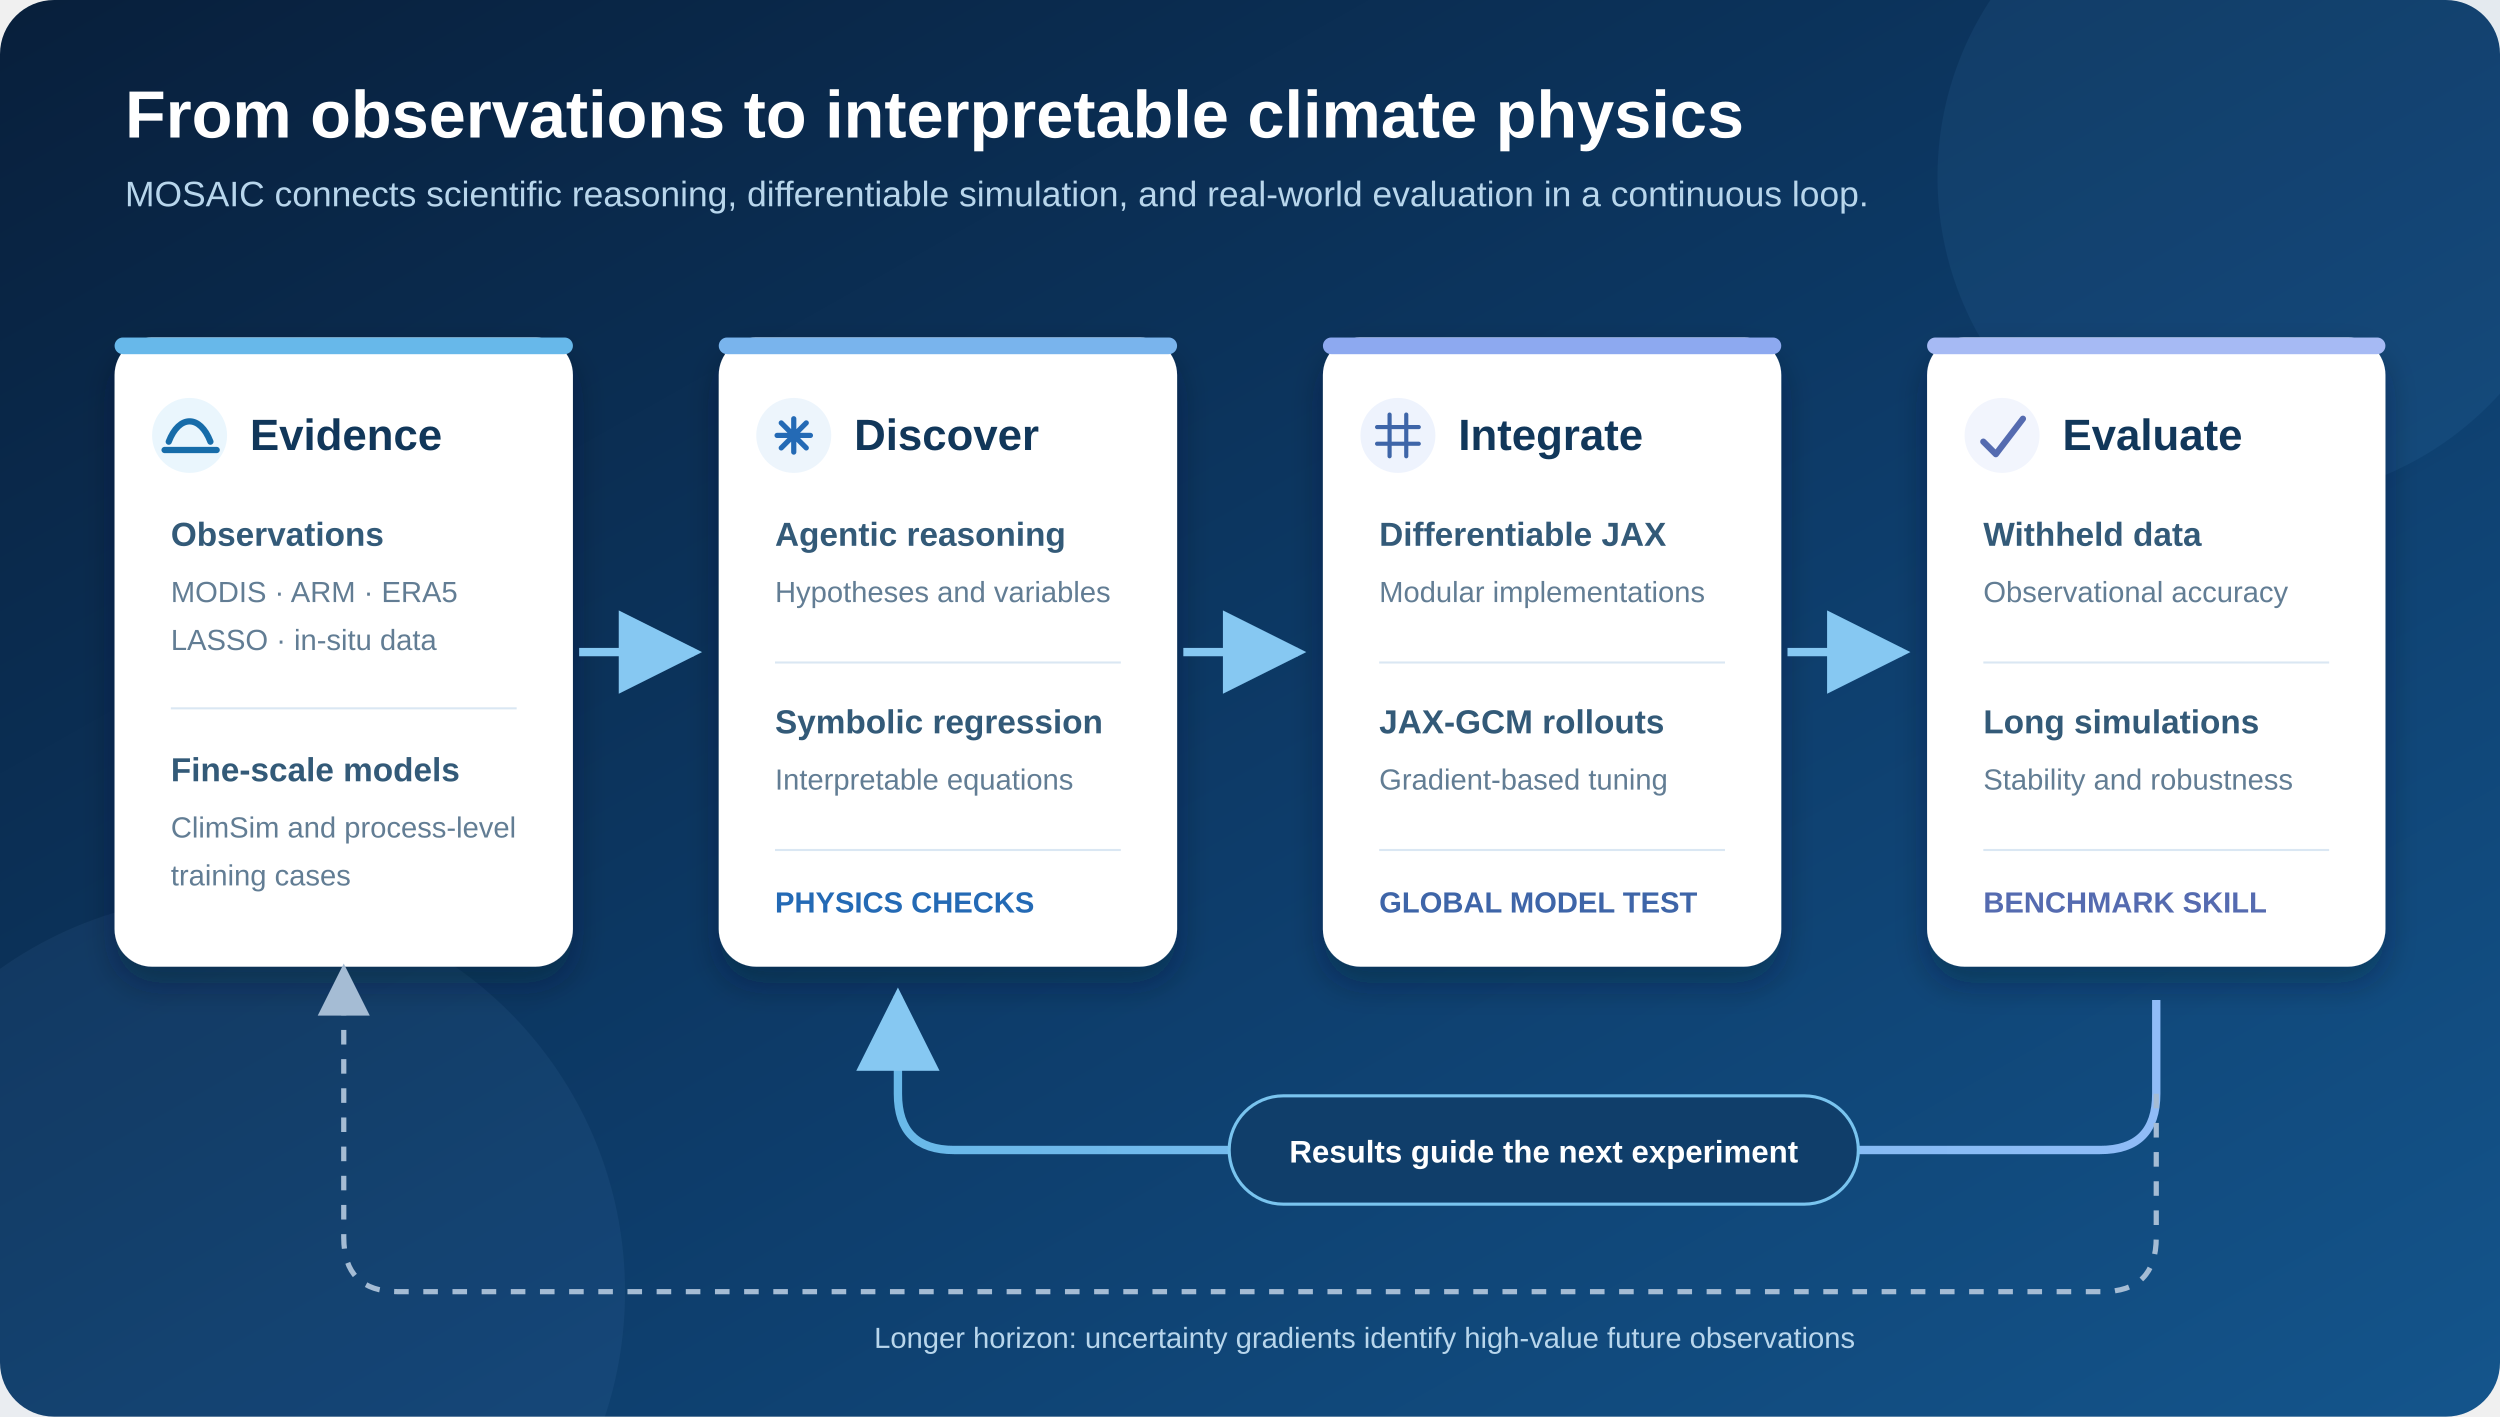
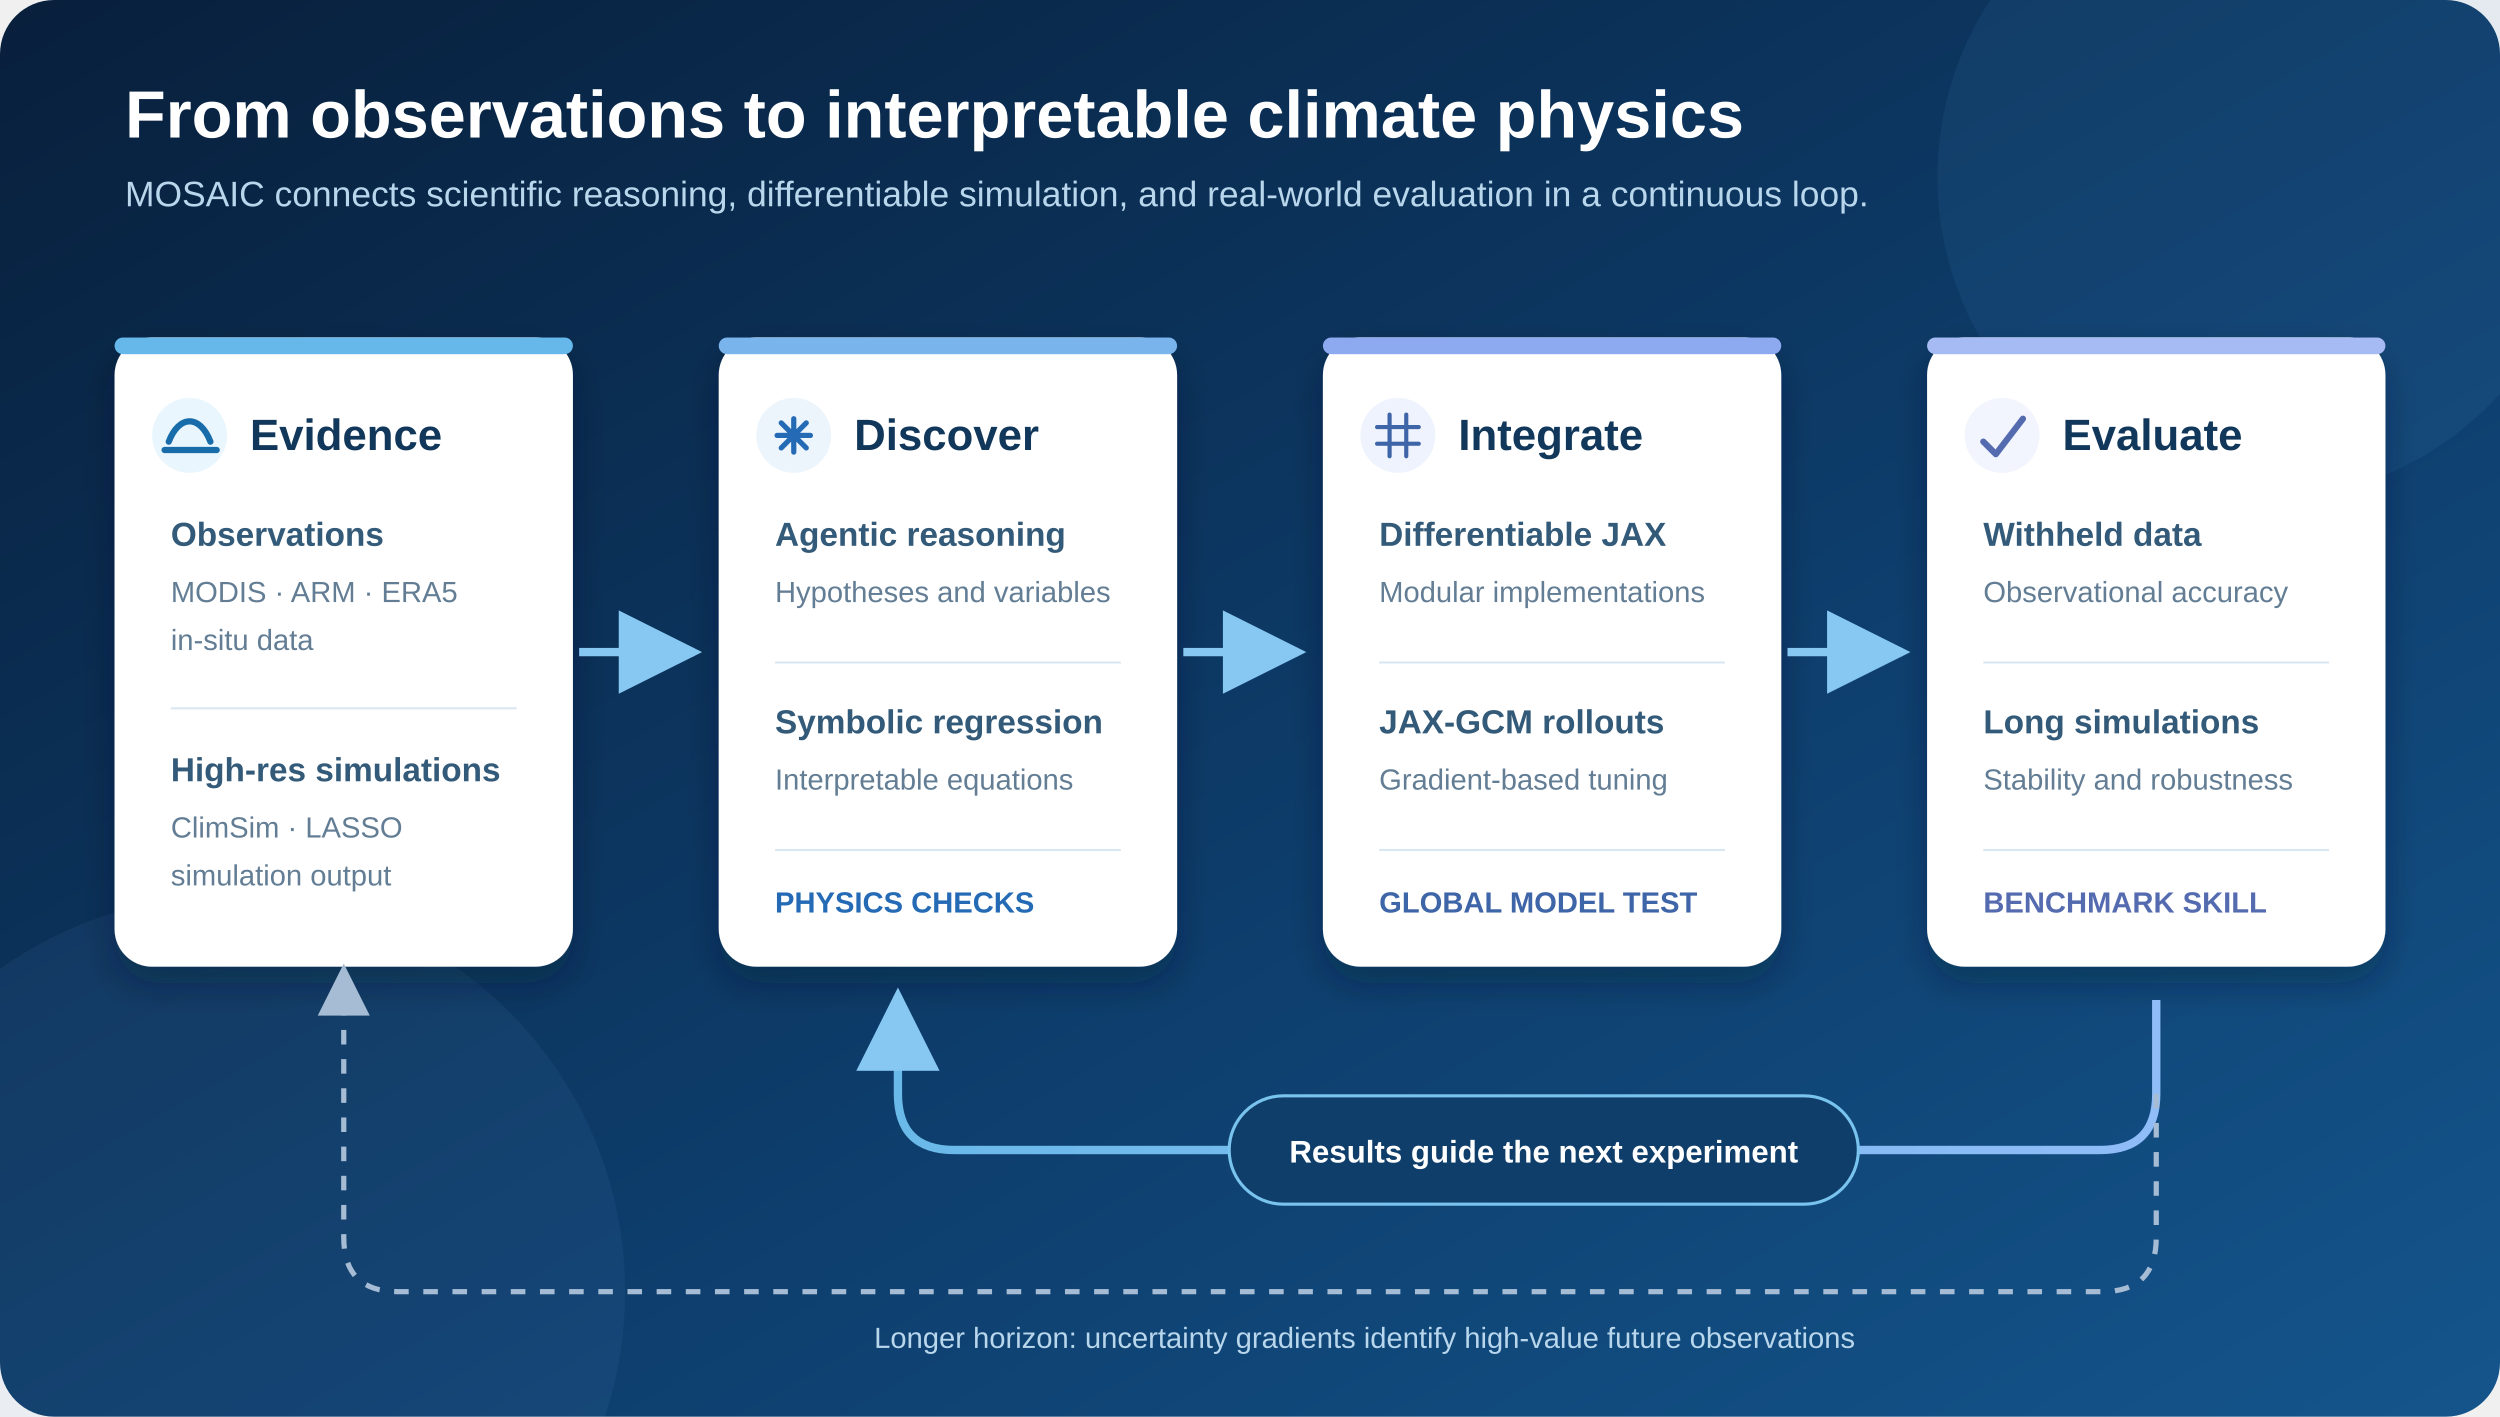
<svg xmlns="http://www.w3.org/2000/svg" width="1200" height="680" viewBox="0 0 1200 680" role="img" aria-labelledby="title desc">
  <defs>
    <linearGradient id="background" x1="0" y1="0" x2="1" y2="1">
      <stop offset="0" stop-color="#081f3b" />
      <stop offset="0.55" stop-color="#0d3c6a" />
      <stop offset="1" stop-color="#14558c" />
    </linearGradient>
    <linearGradient id="accent" x1="0" y1="0" x2="1" y2="0">
      <stop offset="0" stop-color="#69b9e9" />
      <stop offset="1" stop-color="#90bcf7" />
    </linearGradient>
    <filter id="shadow" x="-20%" y="-20%" width="140%" height="150%">
      <feGaussianBlur in="SourceAlpha" stdDeviation="8" result="blur" />
      <feOffset in="blur" dy="8" result="offsetBlur" />
      <feFlood flood-color="#04142a" flood-opacity="0.35" result="shadowColor" />
      <feComposite in="shadowColor" in2="offsetBlur" operator="in" result="shadow" />
      <feMerge>
        <feMergeNode in="shadow" />
        <feMergeNode in="SourceGraphic" />
      </feMerge>
    </filter>
    <marker id="arrow" markerWidth="10" markerHeight="10" refX="9" refY="5" orient="auto" markerUnits="strokeWidth">
      <path d="M0,0 L10,5 L0,10 Z" fill="#86c8f2" />
    </marker>
    <marker id="arrow-muted" markerWidth="10" markerHeight="10" refX="9" refY="5" orient="auto" markerUnits="strokeWidth">
      <path d="M0,0 L10,5 L0,10 Z" fill="#a5bcd4" />
    </marker>
  </defs>
  <rect width="1200" height="680" rx="26" fill="url(#background)" />
  <circle cx="1085" cy="85" r="155" fill="#59a4e1" opacity="0.08" />
  <circle cx="110" cy="620" r="190" fill="#90bcf7" opacity="0.06" />
  <text x="60" y="66" fill="#ffffff" font-family="Arial, Helvetica, sans-serif" font-size="32" font-weight="700">From observations to interpretable climate physics</text>
  <text x="60" y="99" fill="#b8d6ec" font-family="Arial, Helvetica, sans-serif" font-size="17">MOSAIC connects scientific reasoning, differentiable simulation, and real-world evaluation in a continuous loop.</text>
  <g filter="url(#shadow)">
    <rect x="55" y="162" width="220" height="302" rx="18" fill="#ffffff" />
  </g>
  <rect x="55" y="162" width="220" height="8" rx="4" fill="#67b8ea" />
  <circle cx="91" cy="209" r="18" fill="#eaf6fd" />
  <path d="M81 212 C86 199, 96 199, 101 212 M79 216 H104" fill="none" stroke="#176ca9" stroke-width="3" stroke-linecap="round" />
  <text x="120" y="216" fill="#11375a" font-family="Arial, Helvetica, sans-serif" font-size="21" font-weight="700">Evidence</text>
  <text x="82" y="262" fill="#335a78" font-family="Arial, Helvetica, sans-serif" font-size="16" font-weight="600">Observations</text>
  <text x="82" y="289" fill="#627d94" font-family="Arial, Helvetica, sans-serif" font-size="14">MODIS · ARM · ERA5</text>
-   <text x="82" y="312" fill="#627d94" font-family="Arial, Helvetica, sans-serif" font-size="14">LASSO · in-situ data</text>
+   <text x="82" y="312" fill="#627d94" font-family="Arial, Helvetica, sans-serif" font-size="14">in-situ data</text>
  <line x1="82" y1="340" x2="248" y2="340" stroke="#dae7f3" />
-   <text x="82" y="375" fill="#335a78" font-family="Arial, Helvetica, sans-serif" font-size="16" font-weight="600">Fine-scale models</text>
-   <text x="82" y="402" fill="#627d94" font-family="Arial, Helvetica, sans-serif" font-size="14">ClimSim and process-level</text>
-   <text x="82" y="425" fill="#627d94" font-family="Arial, Helvetica, sans-serif" font-size="14">training cases</text>
+   <text x="82" y="375" fill="#335a78" font-family="Arial, Helvetica, sans-serif" font-size="16" font-weight="600">High-res simulations</text>
+   <text x="82" y="402" fill="#627d94" font-family="Arial, Helvetica, sans-serif" font-size="14">ClimSim · LASSO</text>
+   <text x="82" y="425" fill="#627d94" font-family="Arial, Helvetica, sans-serif" font-size="14">simulation output</text>
  <g filter="url(#shadow)">
    <rect x="345" y="162" width="220" height="302" rx="18" fill="#ffffff" />
  </g>
  <rect x="345" y="162" width="220" height="8" rx="4" fill="#79b4ed" />
  <circle cx="381" cy="209" r="18" fill="#edf5fc" />
  <path d="M373 209 H389 M381 201 V217 M375 203 L387 215 M387 203 L375 215" stroke="#246ab5" stroke-width="2.5" stroke-linecap="round" />
  <text x="410" y="216" fill="#11375a" font-family="Arial, Helvetica, sans-serif" font-size="21" font-weight="700">Discover</text>
  <text x="372" y="262" fill="#335a78" font-family="Arial, Helvetica, sans-serif" font-size="16" font-weight="600">Agentic reasoning</text>
  <text x="372" y="289" fill="#627d94" font-family="Arial, Helvetica, sans-serif" font-size="14">Hypotheses and variables</text>
  <line x1="372" y1="318" x2="538" y2="318" stroke="#dae7f3" />
  <text x="372" y="352" fill="#335a78" font-family="Arial, Helvetica, sans-serif" font-size="16" font-weight="600">Symbolic regression</text>
  <text x="372" y="379" fill="#627d94" font-family="Arial, Helvetica, sans-serif" font-size="14">Interpretable equations</text>
  <line x1="372" y1="408" x2="538" y2="408" stroke="#dae7f3" />
  <text x="372" y="438" fill="#246ab5" font-family="Arial, Helvetica, sans-serif" font-size="14" font-weight="700">PHYSICS CHECKS</text>
  <g filter="url(#shadow)">
    <rect x="635" y="162" width="220" height="302" rx="18" fill="#ffffff" />
  </g>
  <rect x="635" y="162" width="220" height="8" rx="4" fill="#8da9f0" />
  <circle cx="671" cy="209" r="18" fill="#eef3fd" />
  <path d="M661 205 H681 M661 213 H681 M667 199 V219 M675 199 V219" stroke="#3e65a8" stroke-width="2" stroke-linecap="round" />
  <text x="700" y="216" fill="#11375a" font-family="Arial, Helvetica, sans-serif" font-size="21" font-weight="700">Integrate</text>
  <text x="662" y="262" fill="#335a78" font-family="Arial, Helvetica, sans-serif" font-size="16" font-weight="600">Differentiable JAX</text>
  <text x="662" y="289" fill="#627d94" font-family="Arial, Helvetica, sans-serif" font-size="14">Modular implementations</text>
  <line x1="662" y1="318" x2="828" y2="318" stroke="#dae7f3" />
  <text x="662" y="352" fill="#335a78" font-family="Arial, Helvetica, sans-serif" font-size="16" font-weight="600">JAX-GCM rollouts</text>
  <text x="662" y="379" fill="#627d94" font-family="Arial, Helvetica, sans-serif" font-size="14">Gradient-based tuning</text>
  <line x1="662" y1="408" x2="828" y2="408" stroke="#dae7f3" />
  <text x="662" y="438" fill="#3e65a8" font-family="Arial, Helvetica, sans-serif" font-size="14" font-weight="700">GLOBAL MODEL TEST</text>
  <g filter="url(#shadow)">
    <rect x="925" y="162" width="220" height="302" rx="18" fill="#ffffff" />
  </g>
  <rect x="925" y="162" width="220" height="8" rx="4" fill="#a6baf4" />
  <circle cx="961" cy="209" r="18" fill="#f2f5fd" />
  <path d="M952 212 L958 218 L971 201" fill="none" stroke="#556bb0" stroke-width="3" stroke-linecap="round" stroke-linejoin="round" />
  <text x="990" y="216" fill="#11375a" font-family="Arial, Helvetica, sans-serif" font-size="21" font-weight="700">Evaluate</text>
  <text x="952" y="262" fill="#335a78" font-family="Arial, Helvetica, sans-serif" font-size="16" font-weight="600">Withheld data</text>
  <text x="952" y="289" fill="#627d94" font-family="Arial, Helvetica, sans-serif" font-size="14">Observational accuracy</text>
  <line x1="952" y1="318" x2="1118" y2="318" stroke="#dae7f3" />
  <text x="952" y="352" fill="#335a78" font-family="Arial, Helvetica, sans-serif" font-size="16" font-weight="600">Long simulations</text>
  <text x="952" y="379" fill="#627d94" font-family="Arial, Helvetica, sans-serif" font-size="14">Stability and robustness</text>
  <line x1="952" y1="408" x2="1118" y2="408" stroke="#dae7f3" />
  <text x="952" y="438" fill="#556bb0" font-family="Arial, Helvetica, sans-serif" font-size="14" font-weight="700">BENCHMARK SKILL</text>
  <path d="M278 313 H333" fill="none" stroke="#86c8f2" stroke-width="4" marker-end="url(#arrow)" />
  <path d="M568 313 H623" fill="none" stroke="#86c8f2" stroke-width="4" marker-end="url(#arrow)" />
  <path d="M858 313 H913" fill="none" stroke="#86c8f2" stroke-width="4" marker-end="url(#arrow)" />
  <path d="M1035 480 V525 Q1035 552 1008 552 H458 Q431 552 431 525 V478" fill="none" stroke="url(#accent)" stroke-width="4" marker-end="url(#arrow)" />
  <rect x="590" y="526" width="302" height="52" rx="26" fill="#103e6a" stroke="#79c4ef" stroke-width="1.5" />
  <text x="741" y="558" text-anchor="middle" fill="#ffffff" font-family="Arial, Helvetica, sans-serif" font-size="15" font-weight="700">Results guide the next experiment</text>
  <path d="M1035 525 V594 Q1035 620 1009 620 H191 Q165 620 165 594 V465" fill="none" stroke="#a5bcd4" stroke-width="2.5" stroke-dasharray="7 7" marker-end="url(#arrow-muted)" />
  <text x="655" y="647" text-anchor="middle" fill="#b8d6ec" font-family="Arial, Helvetica, sans-serif" font-size="14">Longer horizon: uncertainty gradients identify high-value future observations</text>
</svg>
